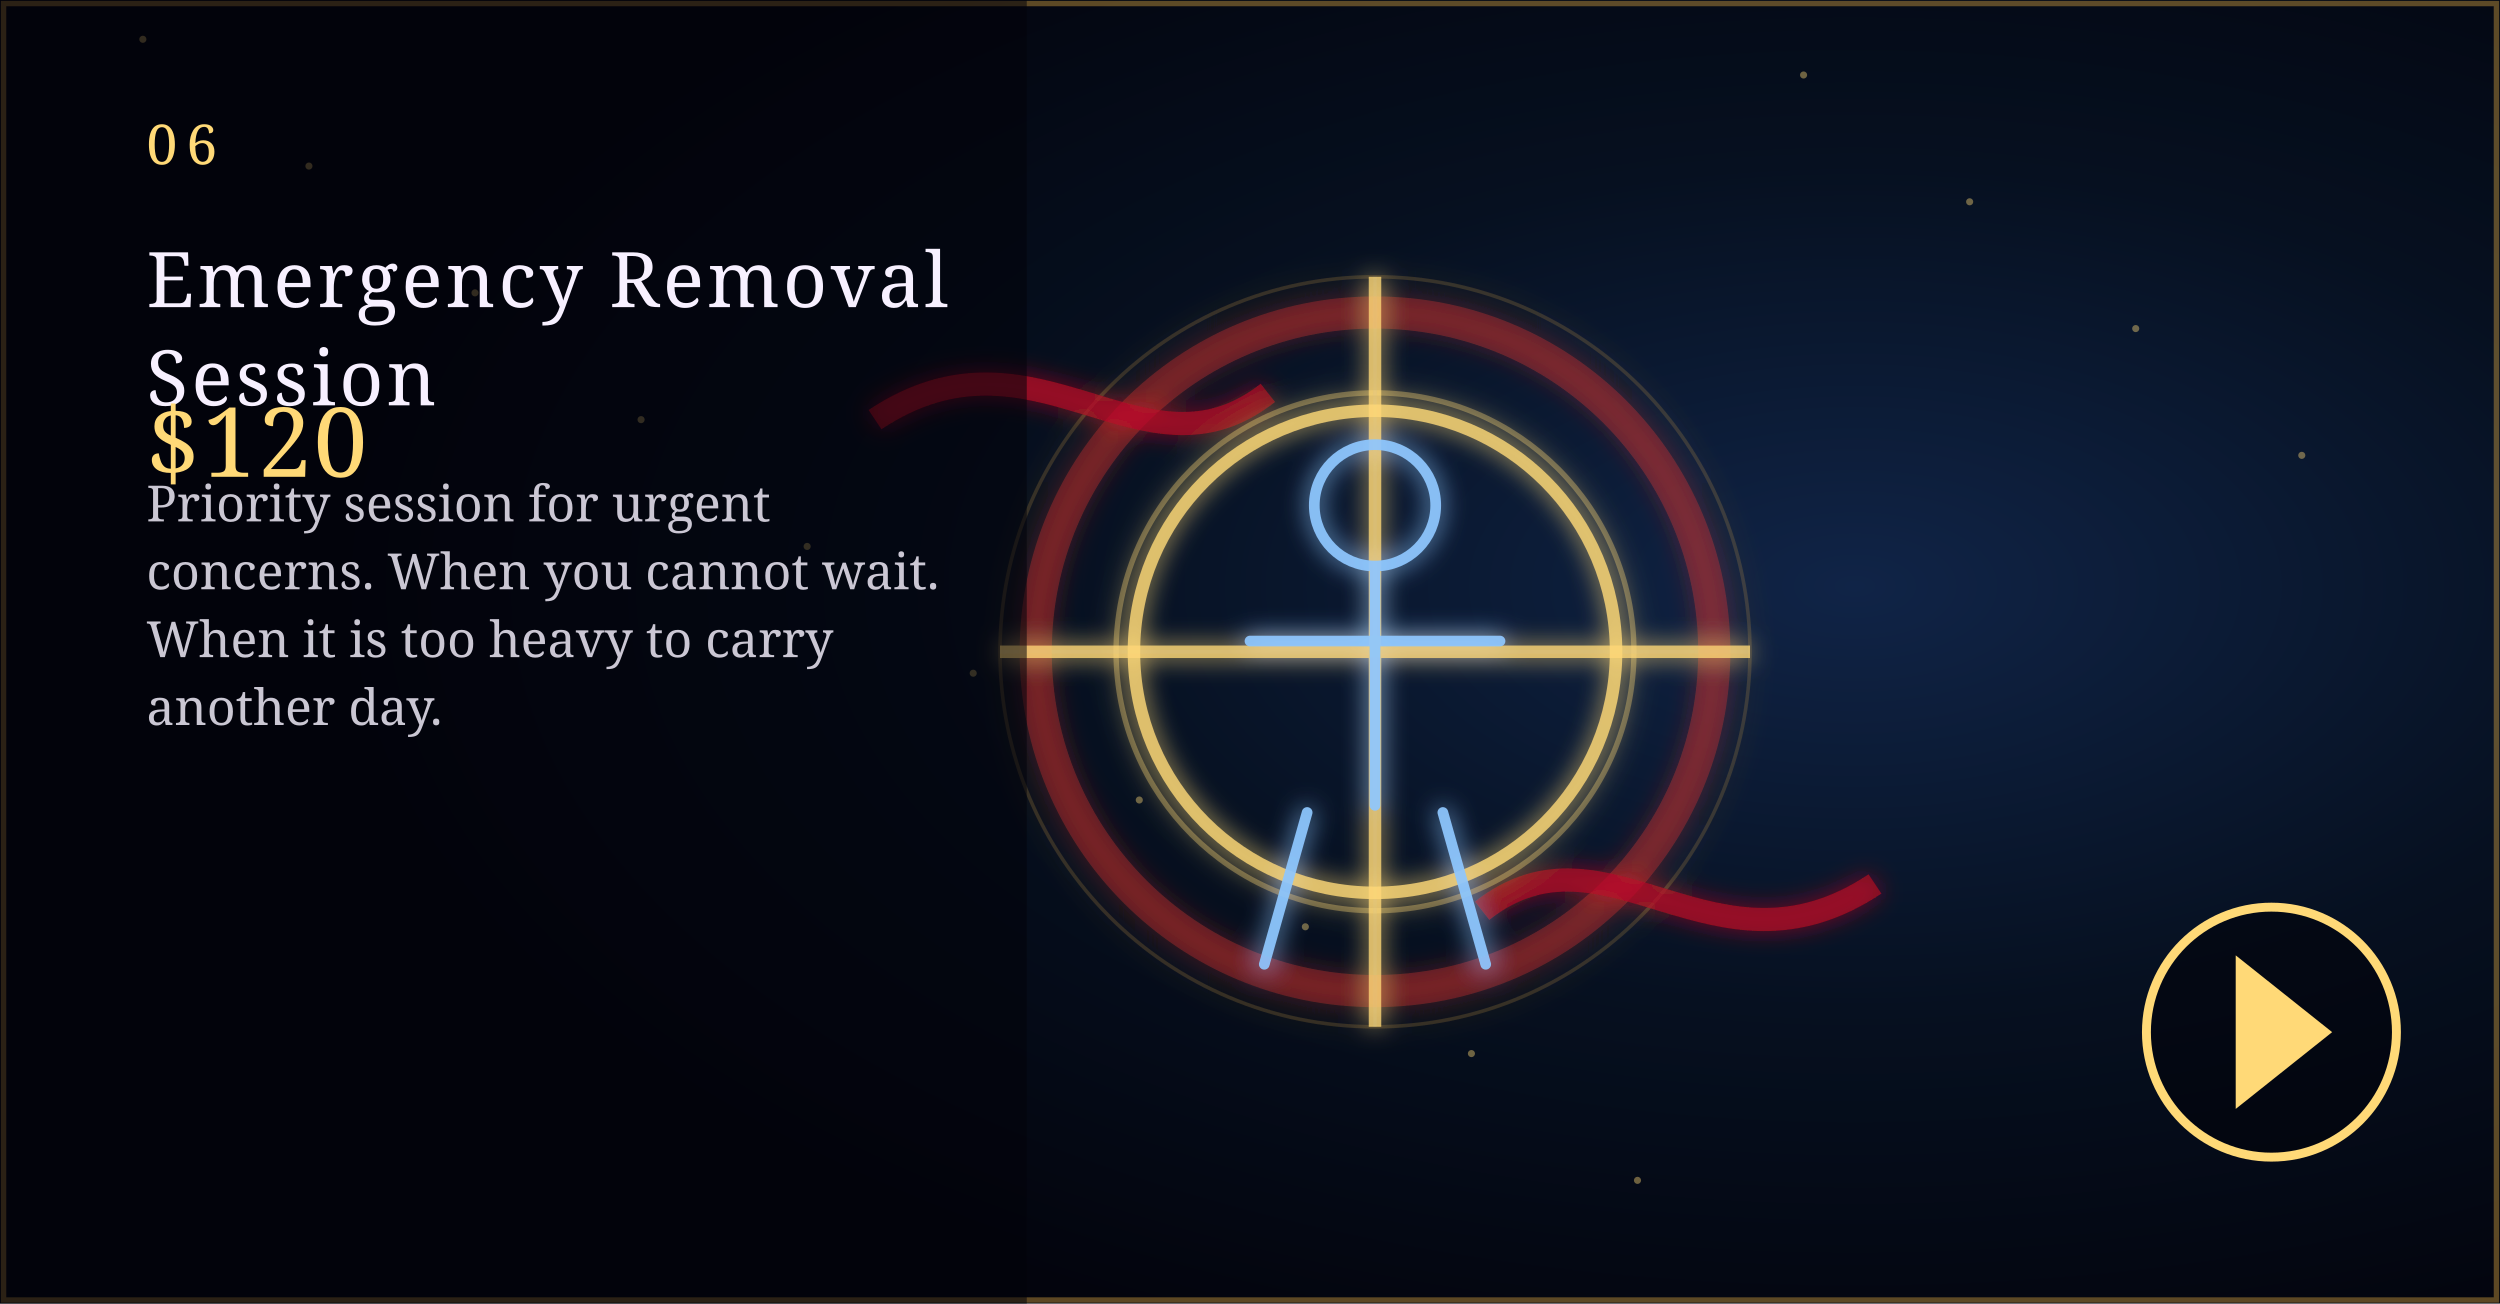
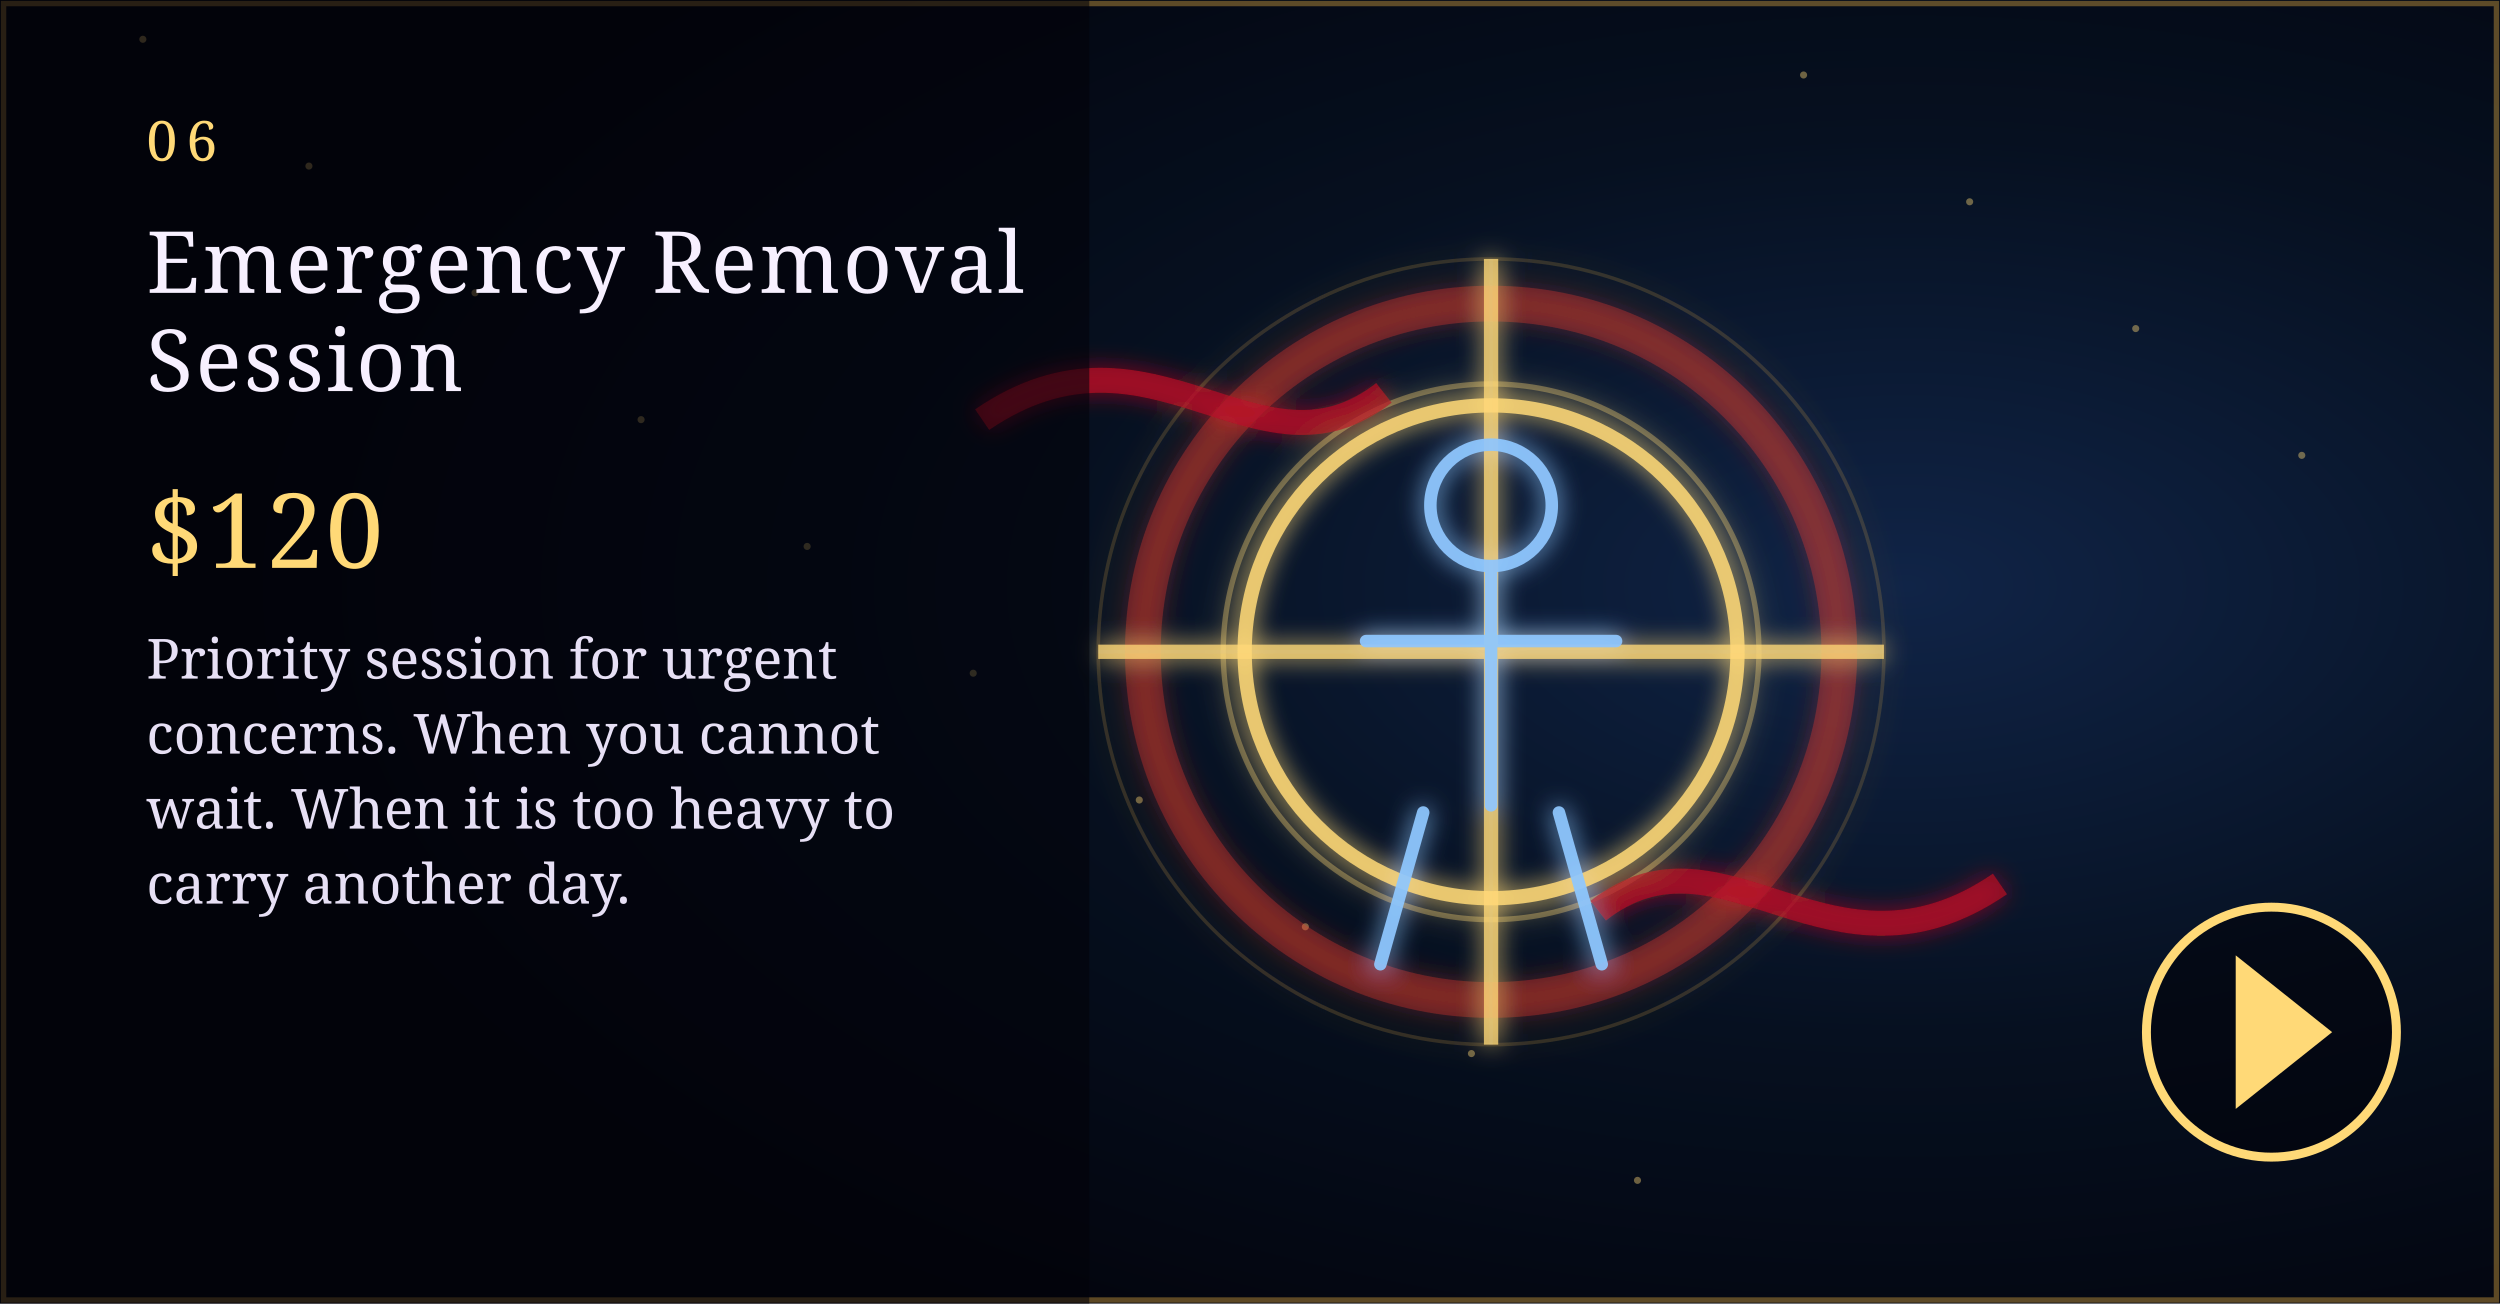
<svg xmlns="http://www.w3.org/2000/svg" viewBox="0 0 1400 730" width="1400" height="730">
  <defs>
-     <radialGradient id="bg" cx="74%" cy="45%" r="62%">
+     <radialGradient id="bg" cx="76%" cy="45%" r="66%">
      <stop offset="0" stop-color="#102447" />
      <stop offset=".52" stop-color="#061020" />
      <stop offset="1" stop-color="#03040d" />
    </radialGradient>
    <filter id="glow">
      <feGaussianBlur stdDeviation="7" result="b" />
      <feMerge>
        <feMergeNode in="b" />
        <feMergeNode in="SourceGraphic" />
      </feMerge>
    </filter>
  </defs>
  <rect width="1400" height="730" fill="url(#bg)" />
  <rect x="2" y="2" width="1396" height="726" fill="none" stroke="#d9a642" stroke-opacity=".42" stroke-width="3" />
  <g opacity=".42">
    <circle cx="80" cy="22" r="2" fill="#ffd977" />
    <circle cx="173" cy="93" r="2" fill="#ffd977" />
    <circle cx="266" cy="164" r="2" fill="#ffd977" />
    <circle cx="359" cy="235" r="2" fill="#ffd977" />
    <circle cx="452" cy="306" r="2" fill="#ffd977" />
    <circle cx="545" cy="377" r="2" fill="#ffd977" />
    <circle cx="638" cy="448" r="2" fill="#ffd977" />
    <circle cx="731" cy="519" r="2" fill="#ffd977" />
    <circle cx="824" cy="590" r="2" fill="#ffd977" />
    <circle cx="917" cy="661" r="2" fill="#ffd977" />
    <circle cx="1010" cy="42" r="2" fill="#ffd977" />
    <circle cx="1103" cy="113" r="2" fill="#ffd977" />
    <circle cx="1196" cy="184" r="2" fill="#ffd977" />
    <circle cx="1289" cy="255" r="2" fill="#ffd977" />
  </g>
  <g filter="url(#glow)">
-     <g transform="translate(770 365)">
-       <circle r="210" fill="none" stroke="#d9a642" stroke-opacity=".20" stroke-width="2" />
-       <circle r="145" fill="none" stroke="#ffd977" stroke-opacity=".35" stroke-width="3" />
-       <path d="M-210 0 H210 M0 -210 V210" stroke="#4488ff" stroke-opacity=".18" stroke-width="2" />
-       <circle r="190" fill="none" stroke="#ff3c2f" stroke-width="18" opacity=".28" />
-       <circle r="135" fill="none" stroke="#ffd977" stroke-width="7" opacity=".8" />
-       <path d="M-280 -130 C-190 -190,-130 -90,-60 -145 M280 130 C190 190,130 90,60 145" stroke="#b80f24" stroke-width="13" fill="none" opacity=".65" />
-       <path d="M0 -210 V210 M-210 0 H210" stroke="#ffd977" stroke-width="7" opacity=".78" />
-       <g stroke="#8ec7ff" stroke-width="6" stroke-linecap="round" fill="none" opacity=".92">
+     <g transform="translate(835 365)">
+       <circle r="220" fill="none" stroke="#d9a642" stroke-opacity=".20" stroke-width="2" />
+       <circle r="150" fill="none" stroke="#ffd977" stroke-opacity=".35" stroke-width="3" />
+       <path d="M-220 0 H220 M0 -220 V220" stroke="#4488ff" stroke-opacity=".18" stroke-width="2" />
+       <circle r="195" fill="none" stroke="#ff3c2f" stroke-width="20" opacity=".3" />
+       <circle r="138" fill="none" stroke="#ffd977" stroke-width="8" opacity=".85" />
+       <path d="M-285 -130 C-190 -195,-130 -90,-60 -145 M285 130 C190 195,130 90,60 145" stroke="#b80f24" stroke-width="14" fill="none" opacity=".68" />
+       <path d="M0 -220 V220 M-220 0 H220" stroke="#ffd977" stroke-width="8" opacity=".78" />
+       <g stroke="#8ec7ff" stroke-width="7" stroke-linecap="round" fill="none" opacity=".92">
        <circle cx="0" cy="-82" r="34" />
        <path d="M0 -44 V86 M-70 -6 H70 M-38 90 L-62 175 M38 90 L62 175" />
      </g>
    </g>
  </g>
-   <rect x="0" y="0" width="575" height="730" fill="rgba(2,3,10,.55)" />
-   <text x="82" y="92" fill="#ffd977" font-family="Cinzel, Georgia, serif" font-size="31" letter-spacing="5">06</text>
-   <text x="82" y="172" fill="#f7f0ff" font-family="Cinzel, Georgia, serif" font-size="43" font-weight="400" letter-spacing="1.8" text-anchor="start">Emergency Removal</text>
-   <text x="82" y="227" fill="#f7f0ff" font-family="Cinzel, Georgia, serif" font-size="43" font-weight="400" letter-spacing="1.8" text-anchor="start">Session</text>
-   <text x="82" y="267" fill="#ffd977" font-family="Cinzel Decorative, Georgia, serif" font-size="54" letter-spacing="1">$120</text>
-   <text x="82" y="292" fill="rgba(246,241,255,.82)" font-family="EB Garamond, Georgia, serif" font-size="28">Priority session for urgent</text>
-   <text x="82" y="330" fill="rgba(246,241,255,.82)" font-family="EB Garamond, Georgia, serif" font-size="28">concerns. When you cannot wait.</text>
-   <text x="82" y="368" fill="rgba(246,241,255,.82)" font-family="EB Garamond, Georgia, serif" font-size="28">When it is too heavy to carry</text>
-   <text x="82" y="406" fill="rgba(246,241,255,.82)" font-family="EB Garamond, Georgia, serif" font-size="28">another day.</text>
+   <rect x="0" y="0" width="610" height="730" fill="rgba(2,3,10,.58)" />
+   <text x="82" y="90" fill="#ffd977" font-family="Cinzel, Georgia, serif" font-size="31" letter-spacing="5">06</text>
+   <text x="82" y="164" fill="#f7f0ff" font-family="Cinzel, Georgia, serif" font-size="48" font-weight="400" letter-spacing="1.4">Emergency Removal</text>
+   <text x="82" y="219" fill="#f7f0ff" font-family="Cinzel, Georgia, serif" font-size="48" font-weight="400" letter-spacing="1.4">Session</text>
+   <text x="82" y="318" fill="#ffd977" font-family="Cinzel Decorative, Georgia, serif" font-size="58" letter-spacing="1">$120</text>
+   <text x="82" y="380" fill="#e7e0f5" font-family="EB Garamond, Georgia, serif" font-size="31">Priority session for urgent</text>
+   <text x="82" y="422" fill="#e7e0f5" font-family="EB Garamond, Georgia, serif" font-size="31">concerns. When you cannot</text>
+   <text x="82" y="464" fill="#e7e0f5" font-family="EB Garamond, Georgia, serif" font-size="31">wait. When it is too heavy to</text>
+   <text x="82" y="506" fill="#e7e0f5" font-family="EB Garamond, Georgia, serif" font-size="31">carry another day.</text>
  <circle cx="1272" cy="578" r="70" fill="rgba(2,3,10,.55)" stroke="#ffd977" stroke-width="5" />
  <polygon points="1252,535 1306,578 1252,621" fill="#ffd977" />
</svg>
